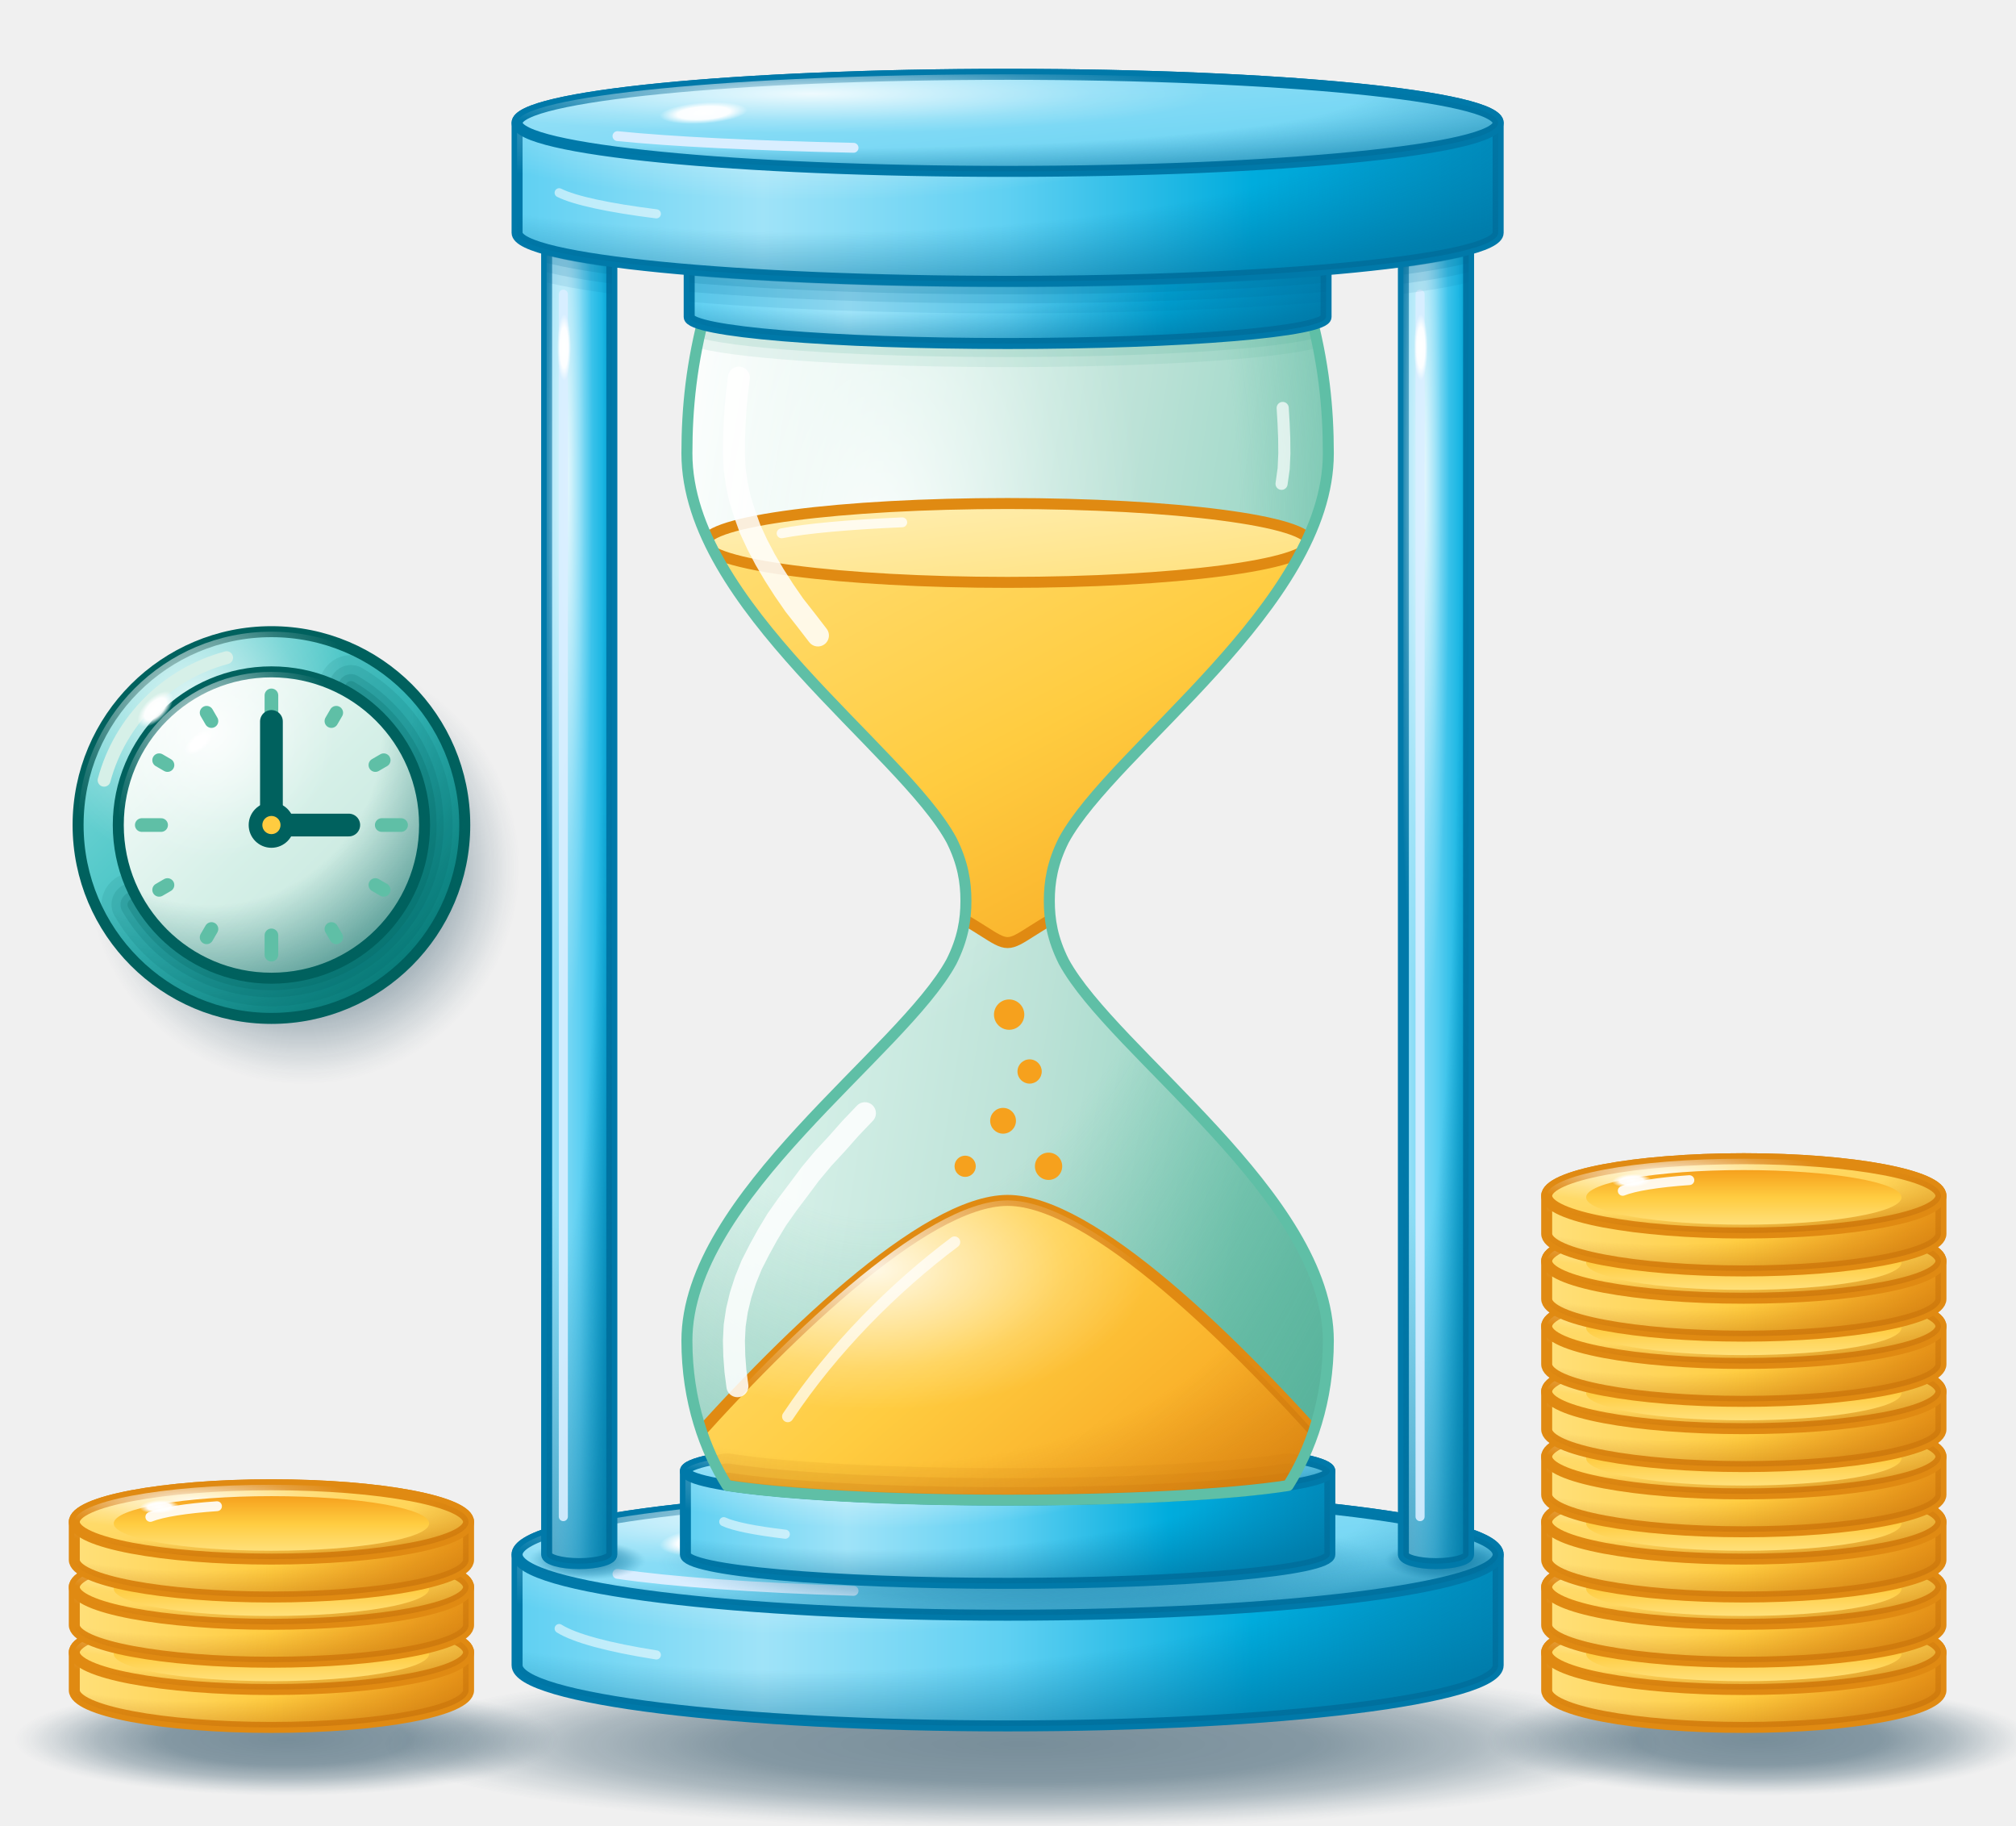
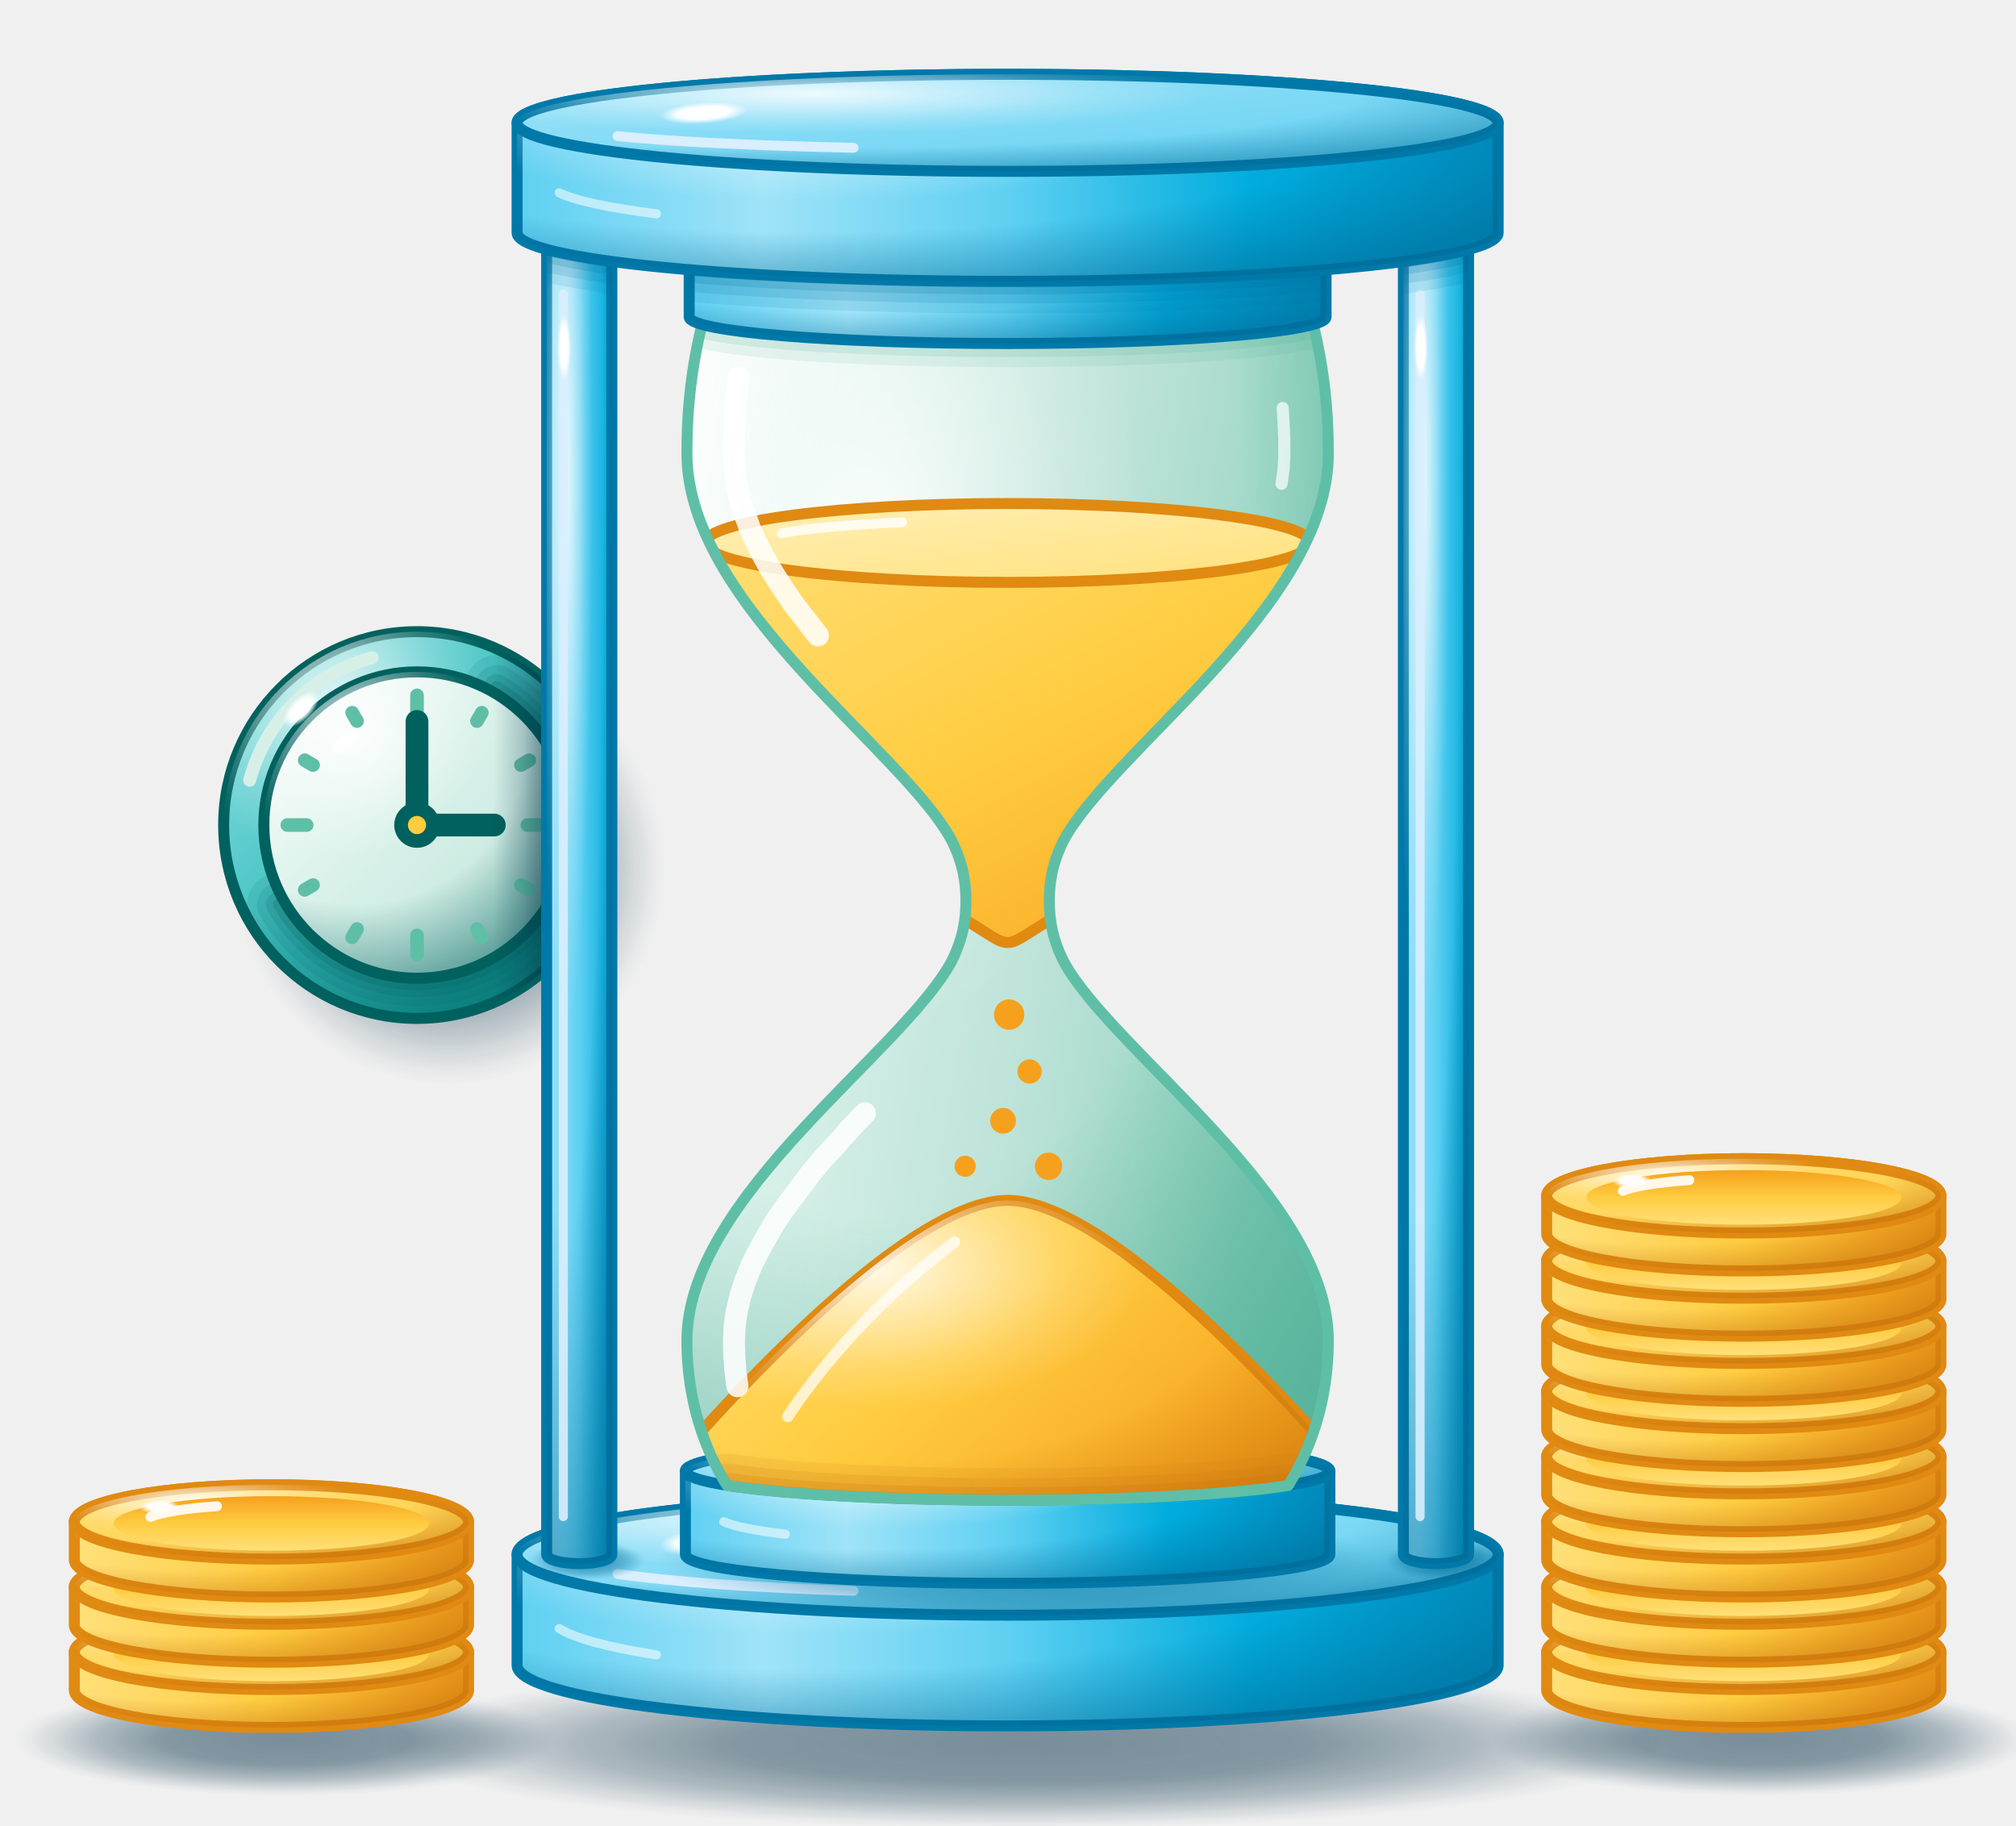
<svg xmlns="http://www.w3.org/2000/svg" viewBox="672 62 2659 2407" width="2659" height="2407">
  <defs>
    <radialGradient id="hourglass-B-clay-shadow">
      <stop offset="0" stop-color="#002c44" stop-opacity="0.5" />
      <stop offset="0.45" stop-color="#002c44" stop-opacity="0.45" />
      <stop offset="0.7" stop-color="#002c44" stop-opacity="0.275" />
      <stop offset="0.85" stop-color="#002c44" stop-opacity="0.12" />
      <stop offset="0.95" stop-color="#002c44" stop-opacity="0.03" />
      <stop offset="1" stop-color="#002c44" stop-opacity="0.0" />
    </radialGradient>
    <clipPath id="hourglass-B-clay-posts">
      <rect x="1393.0" y="330" width="86" height="1782" />
      <rect x="2523.0" y="330" width="86" height="1782" />
    </clipPath>
    <clipPath id="hourglass-B-clay-collar">
      <path d="M1581,380 L1581,480 A420,35 0 0 0 2421,480 L2421,380 A420,35 0 0 0 1581,380 Z" />
    </clipPath>
+     <clipPath id="hourglass-B-clay-clock">
+       <circle cx="1222" cy="1150" r="255" />
+     </clipPath>
+     <linearGradient id="hourglass-B-clay-postocc" x1="0" y1="0" x2="1" y2="0">
+       <stop offset="0" stop-color="#002c44" stop-opacity="0" />
+       <stop offset="0.55" stop-color="#002c44" stop-opacity="0.22" />
+       <stop offset="1" stop-color="#002c44" stop-opacity="0.5" />
+     </linearGradient>
+     <radialGradient id="hourglass-B-clay-drop">
+       <stop offset="0" stop-color="#002c44" stop-opacity="0.5" />
+       <stop offset="0.45" stop-color="#002c44" stop-opacity="0.45" />
+       <stop offset="0.7" stop-color="#002c44" stop-opacity="0.275" />
+       <stop offset="0.85" stop-color="#002c44" stop-opacity="0.12" />
+       <stop offset="0.95" stop-color="#002c44" stop-opacity="0.03" />
+       <stop offset="1" stop-color="#002c44" stop-opacity="0.0" />
+     </radialGradient>
+     <linearGradient id="hourglass-B-clay-bezelL" x1="0" y1="0" x2="1" y2="1">
+       <stop offset="0.00" stop-color="#8fe0e0" />
+       <stop offset="0.50" stop-color="#3bbfc0" />
+       <stop offset="1.00" stop-color="#059390" />
+     </linearGradient>
+     <radialGradient id="hourglass-B-clay-puff-00615e" cx=".3" cy=".2" r="1.02">
+       <stop offset="0" stop-color="#fff" stop-opacity="0.85" />
+       <stop offset="0.12" stop-color="#fff" stop-opacity="0.55" />
+       <stop offset="0.28" stop-color="#fff" stop-opacity="0.18" />
+       <stop offset="0.4" stop-color="#fff" stop-opacity="0" />
+       <stop offset="0.55" stop-color="#00615e" stop-opacity="0" />
+       <stop offset="0.72" stop-color="#00615e" stop-opacity="0.3" />
+       <stop offset="0.86" stop-color="#00615e" stop-opacity="0.55" />
+       <stop offset="1" stop-color="#00615e" stop-opacity="0.72" />
+     </radialGradient>
+     <linearGradient id="hourglass-B-clay-faceL" x1="0" y1="0" x2="1" y2="1">
+       <stop offset="0.00" stop-color="#ffffff" />
+       <stop offset="0.50" stop-color="#d6f0e8" />
+       <stop offset="1.00" stop-color="#bce2d7" />
+     </linearGradient>
+     <radialGradient id="hourglass-B-clay-spec">
+       <stop offset="0" stop-color="#fff" stop-opacity="1" />
+       <stop offset="0.6" stop-color="#fff" stop-opacity="0.95" />
+       <stop offset="1" stop-color="#fff" stop-opacity="0" />
+     </radialGradient>
    <linearGradient id="hourglass-B-clay-frameSide" x1="0" y1="0" x2="1" y2="0">
      <stop offset="0.00" stop-color="#5fd0f2" />
      <stop offset="0.25" stop-color="#9fe3f8" />
      <stop offset="0.50" stop-color="#5fd0f2" />
      <stop offset="0.75" stop-color="#00acdd" />
      <stop offset="1.00" stop-color="#0094c6" />
    </linearGradient>
    <radialGradient id="hourglass-B-clay-puff-006a96" cx=".3" cy=".2" r="1.02">
      <stop offset="0" stop-color="#fff" stop-opacity="0.85" />
      <stop offset="0.12" stop-color="#fff" stop-opacity="0.55" />
      <stop offset="0.28" stop-color="#fff" stop-opacity="0.18" />
      <stop offset="0.4" stop-color="#fff" stop-opacity="0" />
      <stop offset="0.55" stop-color="#006a96" stop-opacity="0" />
      <stop offset="0.72" stop-color="#006a96" stop-opacity="0.3" />
      <stop offset="0.86" stop-color="#006a96" stop-opacity="0.55" />
      <stop offset="1" stop-color="#006a96" stop-opacity="0.72" />
    </radialGradient>
    <linearGradient id="hourglass-B-clay-frameTop" x1="0" y1="0" x2="1" y2="1">
      <stop offset="0.00" stop-color="#9fe3f8" />
      <stop offset="1.00" stop-color="#5fd0f2" />
    </linearGradient>
-     <radialGradient id="hourglass-B-clay-spec">
-       <stop offset="0" stop-color="#fff" stop-opacity="1" />
-       <stop offset="0.6" stop-color="#fff" stop-opacity="0.95" />
-       <stop offset="1" stop-color="#fff" stop-opacity="0" />
-     </radialGradient>
    <radialGradient id="hourglass-B-clay-occ">
      <stop offset="0" stop-color="#006a96" stop-opacity="0.55" />
      <stop offset="0.45" stop-color="#006a96" stop-opacity="0.495" />
      <stop offset="0.7" stop-color="#006a96" stop-opacity="0.303" />
      <stop offset="0.85" stop-color="#006a96" stop-opacity="0.132" />
      <stop offset="0.95" stop-color="#006a96" stop-opacity="0.033" />
      <stop offset="1" stop-color="#006a96" stop-opacity="0.0" />
    </radialGradient>
    <linearGradient id="hourglass-B-clay-post" x1="0" y1="0" x2="1" y2="0">
      <stop offset="0.00" stop-color="#9fe3f8" />
      <stop offset="0.50" stop-color="#5fd0f2" />
      <stop offset="1.00" stop-color="#00acdd" />
    </linearGradient>
    <clipPath id="hourglass-B-clay-glassclip">
      <path d="M2399,470 C2418,540 2424,600 2424,660 C2424,860 2140,1050 2075,1170 C2060,1200 2056,1225 2056,1250 C2056,1275 2060,1300 2075,1330 C2140,1450 2424,1640 2424,1830 C2424,1910 2400,1975 2371,2021 A425,38 0 0 1 1631,2021 C1602,1975 1578,1910 1578,1830 C1578,1640 1862,1450 1927,1330 C1942,1300 1946,1275 1946,1250 C1946,1225 1942,1200 1927,1170 C1862,1050 1578,860 1578,660 C1578,600 1584,540 1603,470 Z" />
    </clipPath>
    <linearGradient id="hourglass-B-clay-glass" x1="0" y1="0" x2="1" y2="0.3">
      <stop offset="0.00" stop-color="#ffffff" />
      <stop offset="0.33" stop-color="#d6f0e8" />
      <stop offset="0.67" stop-color="#bce2d7" />
      <stop offset="1.00" stop-color="#8fd3c0" />
    </linearGradient>
    <radialGradient id="hourglass-B-clay-puff-3fa58b" cx=".3" cy=".2" r="1.02">
      <stop offset="0" stop-color="#fff" stop-opacity="0.85" />
      <stop offset="0.12" stop-color="#fff" stop-opacity="0.55" />
      <stop offset="0.28" stop-color="#fff" stop-opacity="0.18" />
      <stop offset="0.4" stop-color="#fff" stop-opacity="0" />
      <stop offset="0.55" stop-color="#3fa58b" stop-opacity="0" />
      <stop offset="0.72" stop-color="#3fa58b" stop-opacity="0.3" />
      <stop offset="0.86" stop-color="#3fa58b" stop-opacity="0.55" />
      <stop offset="1" stop-color="#3fa58b" stop-opacity="0.72" />
    </radialGradient>
    <linearGradient id="hourglass-B-clay-sand" x1="0" y1="0" x2="1" y2="1">
      <stop offset="0.00" stop-color="#ffe07a" />
      <stop offset="0.50" stop-color="#ffcc40" />
      <stop offset="1.00" stop-color="#f6a11d" />
    </linearGradient>
    <linearGradient id="hourglass-B-clay-sandTop" x1="0" y1="0" x2="1" y2="1">
      <stop offset="0.00" stop-color="#fff0b8" />
      <stop offset="1.00" stop-color="#ffe07a" />
    </linearGradient>
    <linearGradient id="hourglass-B-clay-pile" x1="0" y1="0" x2="1" y2="0.6">
      <stop offset="0.00" stop-color="#ffe07a" />
      <stop offset="0.50" stop-color="#ffcc40" />
      <stop offset="1.00" stop-color="#f6a11d" />
    </linearGradient>
    <radialGradient id="hourglass-B-clay-puff-c26f0a" cx=".3" cy=".2" r="1.02">
      <stop offset="0" stop-color="#fff" stop-opacity="0.85" />
      <stop offset="0.12" stop-color="#fff" stop-opacity="0.55" />
      <stop offset="0.28" stop-color="#fff" stop-opacity="0.18" />
      <stop offset="0.4" stop-color="#fff" stop-opacity="0" />
      <stop offset="0.55" stop-color="#c26f0a" stop-opacity="0" />
      <stop offset="0.72" stop-color="#c26f0a" stop-opacity="0.3" />
      <stop offset="0.86" stop-color="#c26f0a" stop-opacity="0.55" />
      <stop offset="1" stop-color="#c26f0a" stop-opacity="0.72" />
    </radialGradient>
-     <radialGradient id="hourglass-B-clay-drop">
-       <stop offset="0" stop-color="#002c44" stop-opacity="0.5" />
-       <stop offset="0.45" stop-color="#002c44" stop-opacity="0.45" />
-       <stop offset="0.7" stop-color="#002c44" stop-opacity="0.275" />
-       <stop offset="0.85" stop-color="#002c44" stop-opacity="0.12" />
-       <stop offset="0.95" stop-color="#002c44" stop-opacity="0.03" />
-       <stop offset="1" stop-color="#002c44" stop-opacity="0.0" />
-     </radialGradient>
-     <linearGradient id="hourglass-B-clay-bezelL" x1="0" y1="0" x2="1" y2="1">
-       <stop offset="0.00" stop-color="#8fe0e0" />
-       <stop offset="0.50" stop-color="#3bbfc0" />
-       <stop offset="1.00" stop-color="#059390" />
-     </linearGradient>
-     <radialGradient id="hourglass-B-clay-puff-00615e" cx=".3" cy=".2" r="1.02">
-       <stop offset="0" stop-color="#fff" stop-opacity="0.85" />
-       <stop offset="0.12" stop-color="#fff" stop-opacity="0.55" />
-       <stop offset="0.28" stop-color="#fff" stop-opacity="0.18" />
-       <stop offset="0.4" stop-color="#fff" stop-opacity="0" />
-       <stop offset="0.55" stop-color="#00615e" stop-opacity="0" />
-       <stop offset="0.72" stop-color="#00615e" stop-opacity="0.3" />
-       <stop offset="0.86" stop-color="#00615e" stop-opacity="0.55" />
-       <stop offset="1" stop-color="#00615e" stop-opacity="0.72" />
-     </radialGradient>
-     <linearGradient id="hourglass-B-clay-faceL" x1="0" y1="0" x2="1" y2="1">
-       <stop offset="0.00" stop-color="#ffffff" />
-       <stop offset="0.50" stop-color="#d6f0e8" />
-       <stop offset="1.00" stop-color="#bce2d7" />
-     </linearGradient>
    <linearGradient id="hourglass-B-clay-coinSide" x1="0" y1="0" x2="1" y2="0">
      <stop offset="0.00" stop-color="#ffe07a" />
      <stop offset="0.50" stop-color="#ffcc40" />
      <stop offset="1.00" stop-color="#f6a11d" />
    </linearGradient>
    <linearGradient id="hourglass-B-clay-coinTop" x1="0" y1="0" x2="1" y2="1">
      <stop offset="0.00" stop-color="#ffe07a" />
      <stop offset="1.00" stop-color="#ffcc40" />
    </linearGradient>
    <linearGradient id="hourglass-B-clay-coinRecess" x1="0" y1="0" x2="0" y2="1">
      <stop offset="0.00" stop-color="#f6a11d" />
      <stop offset="0.50" stop-color="#ffcc40" />
      <stop offset="1.00" stop-color="#ffe07a" />
    </linearGradient>
    <radialGradient id="hourglass-B-clay-coinocc">
      <stop offset="0" stop-color="#c26f0a" stop-opacity="0.55" />
      <stop offset="0.45" stop-color="#c26f0a" stop-opacity="0.495" />
      <stop offset="0.7" stop-color="#c26f0a" stop-opacity="0.303" />
      <stop offset="0.85" stop-color="#c26f0a" stop-opacity="0.132" />
      <stop offset="0.95" stop-color="#c26f0a" stop-opacity="0.033" />
      <stop offset="1" stop-color="#c26f0a" stop-opacity="0.0" />
    </radialGradient>
  </defs>
  <ellipse cx="2021" cy="2362" rx="840" ry="112" fill="url(#hourglass-B-clay-shadow)" />
  <ellipse cx="1050" cy="2356" rx="360" ry="74" fill="url(#hourglass-B-clay-shadow)" />
  <ellipse cx="2992" cy="2356" rx="360" ry="74" fill="url(#hourglass-B-clay-shadow)" />
+   <ellipse cx="1263.9" cy="1206.5" rx="286.0" ry="286.0" fill="url(#hourglass-B-clay-drop)" />
+   <circle cx="1222" cy="1150" r="255" fill="url(#hourglass-B-clay-bezelL)" stroke="#00615e" stroke-width="14.5" stroke-linejoin="round" />
+   <circle cx="1222" cy="1150" r="255" fill="url(#hourglass-B-clay-puff-00615e)" />
+   <path d="M1001.3,1090.9 A228.5,228.5 0 0 1 1162.9,929.3" fill="none" stroke="#d6f0e8" stroke-width="17" stroke-linecap="round" />
+   <g>
+     <path d="M1327.0,968.1 A210,210 0 1 1 1040.1,1255.0" fill="none" stroke="#00615e" stroke-width="84.5" stroke-opacity="0.1" stroke-linecap="round" />
+     <path d="M1327.0,968.1 A210,210 0 1 1 1040.1,1255.0" fill="none" stroke="#00615e" stroke-width="58.1" stroke-opacity="0.13" stroke-linecap="round" />
+     <path d="M1327.0,968.1 A210,210 0 1 1 1040.1,1255.0" fill="none" stroke="#00615e" stroke-width="34.3" stroke-opacity="0.17" stroke-linecap="round" />
+     <path d="M1327.0,968.1 A210,210 0 1 1 1040.1,1255.0" fill="none" stroke="#00615e" stroke-width="15.8" stroke-opacity="0.22" stroke-linecap="round" />
+   </g>
+   <circle cx="1222" cy="1150" r="202" fill="url(#hourglass-B-clay-faceL)" stroke="#00615e" stroke-width="14.5" stroke-linejoin="round" />
+   <circle cx="1222" cy="1150" r="202" fill="url(#hourglass-B-clay-puff-00615e)" />
+   <path d="M1367.5,1150.0 L1393.0,1150.0" stroke="#5fbfa6" stroke-width="18" stroke-linecap="round" />
+   <path d="M1359.1,1229.1 L1370.1,1235.5" stroke="#5fbfa6" stroke-width="18" stroke-linecap="round" />
+   <path d="M1301.1,1287.1 L1307.5,1298.1" stroke="#5fbfa6" stroke-width="18" stroke-linecap="round" />
+   <path d="M1222.0,1295.5 L1222.0,1321.0" stroke="#5fbfa6" stroke-width="18" stroke-linecap="round" />
+   <path d="M1142.9,1287.1 L1136.5,1298.1" stroke="#5fbfa6" stroke-width="18" stroke-linecap="round" />
+   <path d="M1084.9,1229.1 L1073.9,1235.5" stroke="#5fbfa6" stroke-width="18" stroke-linecap="round" />
+   <path d="M1076.5,1150.0 L1051.0,1150.0" stroke="#5fbfa6" stroke-width="18" stroke-linecap="round" />
+   <path d="M1084.9,1070.9 L1073.9,1064.5" stroke="#5fbfa6" stroke-width="18" stroke-linecap="round" />
+   <path d="M1142.9,1012.9 L1136.5,1001.9" stroke="#5fbfa6" stroke-width="18" stroke-linecap="round" />
+   <path d="M1222.0,1004.5 L1222.0,979.0" stroke="#5fbfa6" stroke-width="18" stroke-linecap="round" />
+   <path d="M1301.1,1012.9 L1307.5,1001.9" stroke="#5fbfa6" stroke-width="18" stroke-linecap="round" />
+   <path d="M1359.1,1070.9 L1370.1,1064.5" stroke="#5fbfa6" stroke-width="18" stroke-linecap="round" />
+   <path d="M1222,1013.4 V1150 H1324" fill="none" stroke="#00615e" stroke-width="30" stroke-linecap="round" stroke-linejoin="round" />
+   <circle cx="1222" cy="1150" r="30" fill="#00615e" />
+   <circle cx="1222" cy="1150" r="12" fill="#ffcc40" />
+   <ellipse cx="1069" cy="997" rx="30" ry="15" transform="rotate(-45 1069 997)" fill="url(#hourglass-B-clay-spec)" />
+   <ellipse cx="1126" cy="1041" rx="22" ry="11" transform="rotate(-40 1126 1041)" fill="url(#hourglass-B-clay-spec)" />
+   <rect x="1323" y="895" width="70" height="510" fill="url(#hourglass-B-clay-postocc)" clip-path="url(#hourglass-B-clay-clock)" />
  <path d="M1354,2112 L1354,2258 A647,80 0 0 0 2648,2258 L2648,2112 A647,80 0 0 0 1354,2112 Z" fill="url(#hourglass-B-clay-frameSide)" stroke="#0079a9" stroke-width="14.5" stroke-linejoin="round" />
  <path d="M1354,2112 L1354,2258 A647,80 0 0 0 2648,2258 L2648,2112 A647,80 0 0 0 1354,2112 Z" fill="url(#hourglass-B-clay-puff-006a96)" />
  <ellipse cx="2001" cy="2112" rx="647" ry="80" fill="url(#hourglass-B-clay-frameTop)" stroke="#0079a9" stroke-width="14.5" stroke-linejoin="round" />
  <ellipse cx="2001" cy="2112" rx="647" ry="80" fill="url(#hourglass-B-clay-puff-006a96)" />
  <ellipse cx="1600" cy="2096" rx="58" ry="18" transform="rotate(-4 1600 2096)" fill="url(#hourglass-B-clay-spec)" />
  <path d="M1486.4,2137.5 A594.2,50.96 0 0 0 1797.8,2159.9" fill="none" stroke="#d9eeff" stroke-width="13" stroke-linecap="round" />
  <path d="M1409.5,2209.6 A604.76,80 0 0 0 1537.7,2244.4" fill="none" stroke="#ffffff" stroke-width="12" stroke-linecap="round" opacity="0.55" />
  <ellipse cx="1446" cy="2120" rx="78" ry="26" fill="url(#hourglass-B-clay-occ)" />
  <ellipse cx="2576" cy="2120" rx="78" ry="26" fill="url(#hourglass-B-clay-occ)" />
  <ellipse cx="2016" cy="2122" rx="475" ry="72" fill="url(#hourglass-B-clay-occ)" />
  <path d="M1393.0,330 L1393.0,2112 A43.0,12 0 0 0 1479.0,2112 L1479.0,330 Z" fill="url(#hourglass-B-clay-post)" stroke="#0079a9" stroke-width="14.5" stroke-linejoin="round" />
  <path d="M1393.0,330 L1393.0,2112 A43.0,12 0 0 0 1479.0,2112 L1479.0,330 Z" fill="url(#hourglass-B-clay-puff-006a96)" />
  <path d="M1415.0,450 V2062" fill="none" stroke="#d9eeff" stroke-width="12" stroke-linecap="round" opacity="0.9" />
  <path d="M2523.0,330 L2523.0,2112 A43.0,12 0 0 0 2609.0,2112 L2609.0,330 Z" fill="url(#hourglass-B-clay-post)" stroke="#0079a9" stroke-width="14.5" stroke-linejoin="round" />
  <path d="M2523.0,330 L2523.0,2112 A43.0,12 0 0 0 2609.0,2112 L2609.0,330 Z" fill="url(#hourglass-B-clay-puff-006a96)" />
  <path d="M2545.0,450 V2062" fill="none" stroke="#d9eeff" stroke-width="12" stroke-linecap="round" opacity="0.9" />
  <path d="M1576,2002 L1576,2112 A425,38 0 0 0 2426,2112 L2426,2002 A425,38 0 0 0 1576,2002 Z" fill="url(#hourglass-B-clay-frameSide)" stroke="#0079a9" stroke-width="14.5" stroke-linejoin="round" />
  <path d="M1576,2002 L1576,2112 A425,38 0 0 0 2426,2112 L2426,2002 A425,38 0 0 0 1576,2002 Z" fill="url(#hourglass-B-clay-puff-006a96)" />
  <ellipse cx="2001" cy="2002" rx="425" ry="38" fill="url(#hourglass-B-clay-frameTop)" stroke="#0079a9" stroke-width="14.5" stroke-linejoin="round" />
  <ellipse cx="2001" cy="2002" rx="425" ry="38" fill="url(#hourglass-B-clay-puff-006a96)" />
  <ellipse cx="1738" cy="1994" rx="38" ry="9" transform="rotate(-4 1738 1994)" fill="url(#hourglass-B-clay-spec)" />
  <path d="M1678.7,2006.5 A372.2,8.96 0 0 0 1873.7,2010.4" fill="none" stroke="#d9eeff" stroke-width="13" stroke-linecap="round" />
  <path d="M1626.6,2068.7 A382.76,38 0 0 0 1707.8,2085.2" fill="none" stroke="#ffffff" stroke-width="12" stroke-linecap="round" opacity="0.55" />
  <path d="M2399,470 C2418,540 2424,600 2424,660 C2424,860 2140,1050 2075,1170 C2060,1200 2056,1225 2056,1250 C2056,1275 2060,1300 2075,1330 C2140,1450 2424,1640 2424,1830 C2424,1910 2400,1975 2371,2021 A425,38 0 0 1 1631,2021 C1602,1975 1578,1910 1578,1830 C1578,1640 1862,1450 1927,1330 C1942,1300 1946,1275 1946,1250 C1946,1225 1942,1200 1927,1170 C1862,1050 1578,860 1578,660 C1578,600 1584,540 1603,470 Z" fill="url(#hourglass-B-clay-glass)" />
  <path d="M2399,470 C2418,540 2424,600 2424,660 C2424,860 2140,1050 2075,1170 C2060,1200 2056,1225 2056,1250 C2056,1275 2060,1300 2075,1330 C2140,1450 2424,1640 2424,1830 C2424,1910 2400,1975 2371,2021 A425,38 0 0 1 1631,2021 C1602,1975 1578,1910 1578,1830 C1578,1640 1862,1450 1927,1330 C1942,1300 1946,1275 1946,1250 C1946,1225 1942,1200 1927,1170 C1862,1050 1578,860 1578,660 C1578,600 1584,540 1603,470 Z" fill="url(#hourglass-B-clay-puff-3fa58b)" />
  <g clip-path="url(#hourglass-B-clay-glassclip)">
    <path d="M1501,778 H2501 V1150 C2071,1215 2035,1305 2001,1305 C1967,1305 1931,1215 1501,1150 Z" fill="url(#hourglass-B-clay-sand)" stroke="#e08a12" stroke-width="14.5" stroke-linejoin="round" />
    <ellipse cx="2001" cy="778" rx="399" ry="52" fill="url(#hourglass-B-clay-sandTop)" stroke="#e08a12" stroke-width="14.5" stroke-linejoin="round" />
    <path d="M1702.9,765.3 A328.944,30 0 0 1 1862.0,750.8" fill="none" stroke="#ffffff" stroke-width="13" stroke-linecap="round" opacity="0.8" />
    <circle cx="2003" cy="1400" r="20" fill="#f6a11d" />
    <circle cx="2030" cy="1475" r="16" fill="#f6a11d" />
    <circle cx="1995" cy="1540" r="17" fill="#f6a11d" />
    <circle cx="2055" cy="1600" r="18" fill="#f6a11d" />
    <circle cx="1945" cy="1600" r="14" fill="#f6a11d" />
    <path d="M1561,1990 C1701,1830 1891,1645 2001,1645 C2111,1645 2301,1830 2441,1990 V2100 H1561 Z" fill="url(#hourglass-B-clay-pile)" stroke="#e08a12" stroke-width="14.5" stroke-linejoin="round" />
    <path d="M1561,1990 C1701,1830 1891,1645 2001,1645 C2111,1645 2301,1830 2441,1990 V2100 H1561 Z" fill="url(#hourglass-B-clay-puff-c26f0a)" />
    <g>
      <path d="M2371,2021 A425,38 0 0 1 1631,2021" fill="none" stroke="#c26f0a" stroke-width="84.5" stroke-opacity="0.1" stroke-linecap="round" />
      <path d="M2371,2021 A425,38 0 0 1 1631,2021" fill="none" stroke="#c26f0a" stroke-width="58.1" stroke-opacity="0.13" stroke-linecap="round" />
      <path d="M2371,2021 A425,38 0 0 1 1631,2021" fill="none" stroke="#c26f0a" stroke-width="34.3" stroke-opacity="0.17" stroke-linecap="round" />
      <path d="M2371,2021 A425,38 0 0 1 1631,2021" fill="none" stroke="#c26f0a" stroke-width="15.8" stroke-opacity="0.22" stroke-linecap="round" />
    </g>
    <g>
      <path d="M1603,480 A420,35 0 0 0 2399,480" fill="none" stroke="#3fa58b" stroke-width="84.5" stroke-opacity="0.1" stroke-linecap="round" />
      <path d="M1603,480 A420,35 0 0 0 2399,480" fill="none" stroke="#3fa58b" stroke-width="58.1" stroke-opacity="0.13" stroke-linecap="round" />
      <path d="M1603,480 A420,35 0 0 0 2399,480" fill="none" stroke="#3fa58b" stroke-width="34.3" stroke-opacity="0.17" stroke-linecap="round" />
      <path d="M1603,480 A420,35 0 0 0 2399,480" fill="none" stroke="#3fa58b" stroke-width="15.8" stroke-opacity="0.22" stroke-linecap="round" />
    </g>
    <path d="M1931,1700 C1851,1760 1771,1840 1711,1930" fill="none" stroke="#ffffff" stroke-width="15" stroke-linecap="round" opacity="0.7" />
  </g>
  <path d="M1646.5,560 L1644.1,580 L1642.2,600 L1641.0,620 L1640.2,640 L1640.0,660 L1640.9,680 L1643.7,700 L1648.0,720 L1654.3,740 L1661.5,760 L1670.8,780 L1681.3,800 L1693.1,820 L1705.9,840 L1719.7,860 L1735.4,880 L1750.8,900" fill="none" stroke="#ffffff" stroke-width="29" stroke-linecap="round" opacity="0.85" />
  <path d="M1812.8,1530 L1793.7,1550 L1776.0,1570 L1757.5,1590 L1740.8,1610 L1725.9,1630 L1710.8,1650 L1696.7,1670 L1684.6,1690 L1673.6,1710 L1663.4,1730 L1655.3,1750 L1648.8,1770 L1644.0,1790 L1641.0,1810 L1640.0,1830 L1640.5,1850 L1642.0,1870 L1644.6,1890" fill="none" stroke="#ffffff" stroke-width="29" stroke-linecap="round" opacity="0.85" />
  <path d="M2363.8,600 L2365.0,620 L2365.8,640 L2366.0,660 L2365.1,680 L2362.3,700" fill="none" stroke="#ffffff" stroke-width="16" stroke-linecap="round" opacity="0.7" />
  <path d="M2399,470 C2418,540 2424,600 2424,660 C2424,860 2140,1050 2075,1170 C2060,1200 2056,1225 2056,1250 C2056,1275 2060,1300 2075,1330 C2140,1450 2424,1640 2424,1830 C2424,1910 2400,1975 2371,2021 A425,38 0 0 1 1631,2021 C1602,1975 1578,1910 1578,1830 C1578,1640 1862,1450 1927,1330 C1942,1300 1946,1275 1946,1250 C1946,1225 1942,1200 1927,1170 C1862,1050 1578,860 1578,660 C1578,600 1584,540 1603,470 Z" fill="none" stroke="#5fbfa6" stroke-width="14.5" stroke-linejoin="round" />
  <path d="M1581,380 L1581,480 A420,35 0 0 0 2421,480 L2421,380 A420,35 0 0 0 1581,380 Z" fill="url(#hourglass-B-clay-frameSide)" stroke="#0079a9" stroke-width="14.5" stroke-linejoin="round" />
  <path d="M1581,380 L1581,480 A420,35 0 0 0 2421,480 L2421,380 A420,35 0 0 0 1581,380 Z" fill="url(#hourglass-B-clay-puff-006a96)" />
  <g clip-path="url(#hourglass-B-clay-posts)">
    <path d="M1354,369 A647,64 0 0 0 2648,369" fill="none" stroke="#006a96" stroke-width="84.5" stroke-opacity="0.1" stroke-linecap="round" />
    <path d="M1354,369 A647,64 0 0 0 2648,369" fill="none" stroke="#006a96" stroke-width="58.1" stroke-opacity="0.13" stroke-linecap="round" />
    <path d="M1354,369 A647,64 0 0 0 2648,369" fill="none" stroke="#006a96" stroke-width="34.3" stroke-opacity="0.17" stroke-linecap="round" />
    <path d="M1354,369 A647,64 0 0 0 2648,369" fill="none" stroke="#006a96" stroke-width="15.8" stroke-opacity="0.22" stroke-linecap="round" />
  </g>
  <g clip-path="url(#hourglass-B-clay-collar)">
    <path d="M1354,369 A647,64 0 0 0 2648,369" fill="none" stroke="#006a96" stroke-width="84.5" stroke-opacity="0.1" stroke-linecap="round" />
    <path d="M1354,369 A647,64 0 0 0 2648,369" fill="none" stroke="#006a96" stroke-width="58.1" stroke-opacity="0.13" stroke-linecap="round" />
    <path d="M1354,369 A647,64 0 0 0 2648,369" fill="none" stroke="#006a96" stroke-width="34.3" stroke-opacity="0.17" stroke-linecap="round" />
    <path d="M1354,369 A647,64 0 0 0 2648,369" fill="none" stroke="#006a96" stroke-width="15.8" stroke-opacity="0.22" stroke-linecap="round" />
  </g>
  <path d="M1354,224 L1354,369 A647,64 0 0 0 2648,369 L2648,224 A647,64 0 0 0 1354,224 Z" fill="url(#hourglass-B-clay-frameSide)" stroke="#0079a9" stroke-width="14.5" stroke-linejoin="round" />
  <path d="M1354,224 L1354,369 A647,64 0 0 0 2648,369 L2648,224 A647,64 0 0 0 1354,224 Z" fill="url(#hourglass-B-clay-puff-006a96)" />
  <ellipse cx="2001" cy="224" rx="647" ry="64" fill="url(#hourglass-B-clay-frameTop)" stroke="#0079a9" stroke-width="14.5" stroke-linejoin="round" />
  <ellipse cx="2001" cy="224" rx="647" ry="64" fill="url(#hourglass-B-clay-puff-006a96)" />
  <ellipse cx="1600" cy="211" rx="58" ry="14" transform="rotate(-4 1600 211)" fill="url(#hourglass-B-clay-spec)" />
  <path d="M1486.4,241.5 A594.2,34.96 0 0 0 1797.8,256.9" fill="none" stroke="#d9eeff" stroke-width="13" stroke-linecap="round" />
  <path d="M1409.5,316.2 A604.76,64 0 0 0 1537.7,344.0" fill="none" stroke="#ffffff" stroke-width="12" stroke-linecap="round" opacity="0.55" />
  <ellipse cx="1416" cy="520" rx="9" ry="44" transform="rotate(0 1416 520)" fill="url(#hourglass-B-clay-spec)" />
  <ellipse cx="2546" cy="520" rx="9" ry="44" transform="rotate(0 2546 520)" fill="url(#hourglass-B-clay-spec)" />
-   <ellipse cx="1071.9" cy="1206.5" rx="286.0" ry="286.0" fill="url(#hourglass-B-clay-drop)" />
-   <circle cx="1030" cy="1150" r="255" fill="url(#hourglass-B-clay-bezelL)" stroke="#00615e" stroke-width="14.5" stroke-linejoin="round" />
-   <circle cx="1030" cy="1150" r="255" fill="url(#hourglass-B-clay-puff-00615e)" />
-   <path d="M809.3,1090.9 A228.5,228.5 0 0 1 970.9,929.3" fill="none" stroke="#d6f0e8" stroke-width="17" stroke-linecap="round" />
-   <g>
-     <path d="M1135.0,968.1 A210,210 0 1 1 848.1,1255.0" fill="none" stroke="#00615e" stroke-width="84.5" stroke-opacity="0.1" stroke-linecap="round" />
-     <path d="M1135.0,968.1 A210,210 0 1 1 848.1,1255.0" fill="none" stroke="#00615e" stroke-width="58.1" stroke-opacity="0.13" stroke-linecap="round" />
-     <path d="M1135.0,968.1 A210,210 0 1 1 848.1,1255.0" fill="none" stroke="#00615e" stroke-width="34.3" stroke-opacity="0.17" stroke-linecap="round" />
-     <path d="M1135.0,968.1 A210,210 0 1 1 848.1,1255.0" fill="none" stroke="#00615e" stroke-width="15.8" stroke-opacity="0.22" stroke-linecap="round" />
-   </g>
-   <circle cx="1030" cy="1150" r="202" fill="url(#hourglass-B-clay-faceL)" stroke="#00615e" stroke-width="14.5" stroke-linejoin="round" />
-   <circle cx="1030" cy="1150" r="202" fill="url(#hourglass-B-clay-puff-00615e)" />
-   <path d="M1175.5,1150.0 L1201.0,1150.0" stroke="#5fbfa6" stroke-width="18" stroke-linecap="round" />
-   <path d="M1167.1,1229.1 L1178.1,1235.5" stroke="#5fbfa6" stroke-width="18" stroke-linecap="round" />
-   <path d="M1109.1,1287.1 L1115.5,1298.1" stroke="#5fbfa6" stroke-width="18" stroke-linecap="round" />
-   <path d="M1030.0,1295.5 L1030.0,1321.0" stroke="#5fbfa6" stroke-width="18" stroke-linecap="round" />
-   <path d="M950.9,1287.1 L944.5,1298.1" stroke="#5fbfa6" stroke-width="18" stroke-linecap="round" />
-   <path d="M892.9,1229.1 L881.9,1235.5" stroke="#5fbfa6" stroke-width="18" stroke-linecap="round" />
-   <path d="M884.5,1150.0 L859.0,1150.0" stroke="#5fbfa6" stroke-width="18" stroke-linecap="round" />
-   <path d="M892.9,1070.9 L881.9,1064.5" stroke="#5fbfa6" stroke-width="18" stroke-linecap="round" />
-   <path d="M950.9,1012.9 L944.5,1001.9" stroke="#5fbfa6" stroke-width="18" stroke-linecap="round" />
-   <path d="M1030.0,1004.5 L1030.0,979.0" stroke="#5fbfa6" stroke-width="18" stroke-linecap="round" />
-   <path d="M1109.1,1012.9 L1115.5,1001.9" stroke="#5fbfa6" stroke-width="18" stroke-linecap="round" />
-   <path d="M1167.1,1070.9 L1178.1,1064.5" stroke="#5fbfa6" stroke-width="18" stroke-linecap="round" />
-   <path d="M1030,1013.4 V1150 H1132" fill="none" stroke="#00615e" stroke-width="30" stroke-linecap="round" stroke-linejoin="round" />
-   <circle cx="1030" cy="1150" r="30" fill="#00615e" />
-   <circle cx="1030" cy="1150" r="12" fill="#ffcc40" />
-   <ellipse cx="877" cy="997" rx="30" ry="15" transform="rotate(-45 877 997)" fill="url(#hourglass-B-clay-spec)" />
-   <ellipse cx="934" cy="1041" rx="22" ry="11" transform="rotate(-40 934 1041)" fill="url(#hourglass-B-clay-spec)" />
  <path d="M770,2241 L770,2291 A260,49 0 0 0 1290,2291 L1290,2241 A260,49 0 0 0 770,2241 Z" fill="url(#hourglass-B-clay-coinSide)" stroke="#e08a12" stroke-width="14.5" stroke-linejoin="round" />
  <path d="M770,2241 L770,2291 A260,49 0 0 0 1290,2291 L1290,2241 A260,49 0 0 0 770,2241 Z" fill="url(#hourglass-B-clay-puff-c26f0a)" />
  <ellipse cx="1030" cy="2241" rx="260" ry="49" fill="url(#hourglass-B-clay-coinTop)" stroke="#e08a12" stroke-width="14.5" stroke-linejoin="round" />
  <ellipse cx="1030" cy="2241" rx="260" ry="49" fill="url(#hourglass-B-clay-puff-c26f0a)" />
  <ellipse cx="1030" cy="2243" rx="208" ry="36" fill="url(#hourglass-B-clay-coinRecess)" />
  <path d="M870.3,2234.4 A170,25 0 0 1 958.2,2220.3" fill="none" stroke="#ffffff" stroke-width="13" stroke-linecap="round" opacity="0.9" />
  <ellipse cx="882" cy="2221" rx="26" ry="9" transform="rotate(-3 882 2221)" fill="url(#hourglass-B-clay-spec)" />
  <ellipse cx="1038" cy="2215" rx="238" ry="35.3" fill="url(#hourglass-B-clay-coinocc)" />
  <path d="M770,2155 L770,2205 A260,49 0 0 0 1290,2205 L1290,2155 A260,49 0 0 0 770,2155 Z" fill="url(#hourglass-B-clay-coinSide)" stroke="#e08a12" stroke-width="14.5" stroke-linejoin="round" />
  <path d="M770,2155 L770,2205 A260,49 0 0 0 1290,2205 L1290,2155 A260,49 0 0 0 770,2155 Z" fill="url(#hourglass-B-clay-puff-c26f0a)" />
  <ellipse cx="1030" cy="2155" rx="260" ry="49" fill="url(#hourglass-B-clay-coinTop)" stroke="#e08a12" stroke-width="14.5" stroke-linejoin="round" />
  <ellipse cx="1030" cy="2155" rx="260" ry="49" fill="url(#hourglass-B-clay-puff-c26f0a)" />
  <ellipse cx="1030" cy="2157" rx="208" ry="36" fill="url(#hourglass-B-clay-coinRecess)" />
  <path d="M870.3,2148.4 A170,25 0 0 1 958.2,2134.3" fill="none" stroke="#ffffff" stroke-width="13" stroke-linecap="round" opacity="0.9" />
  <ellipse cx="882" cy="2135" rx="26" ry="9" transform="rotate(-3 882 2135)" fill="url(#hourglass-B-clay-spec)" />
  <ellipse cx="1038" cy="2129" rx="238" ry="35.3" fill="url(#hourglass-B-clay-coinocc)" />
  <path d="M770,2069 L770,2119 A260,49 0 0 0 1290,2119 L1290,2069 A260,49 0 0 0 770,2069 Z" fill="url(#hourglass-B-clay-coinSide)" stroke="#e08a12" stroke-width="14.5" stroke-linejoin="round" />
  <path d="M770,2069 L770,2119 A260,49 0 0 0 1290,2119 L1290,2069 A260,49 0 0 0 770,2069 Z" fill="url(#hourglass-B-clay-puff-c26f0a)" />
  <ellipse cx="1030" cy="2069" rx="260" ry="49" fill="url(#hourglass-B-clay-coinTop)" stroke="#e08a12" stroke-width="14.5" stroke-linejoin="round" />
  <ellipse cx="1030" cy="2069" rx="260" ry="49" fill="url(#hourglass-B-clay-puff-c26f0a)" />
  <ellipse cx="1030" cy="2071" rx="208" ry="36" fill="url(#hourglass-B-clay-coinRecess)" />
  <path d="M870.3,2062.4 A170,25 0 0 1 958.2,2048.3" fill="none" stroke="#ffffff" stroke-width="13" stroke-linecap="round" opacity="0.9" />
  <ellipse cx="882" cy="2049" rx="26" ry="9" transform="rotate(-3 882 2049)" fill="url(#hourglass-B-clay-spec)" />
  <path d="M2712,2241 L2712,2291 A260,49 0 0 0 3232,2291 L3232,2241 A260,49 0 0 0 2712,2241 Z" fill="url(#hourglass-B-clay-coinSide)" stroke="#e08a12" stroke-width="14.5" stroke-linejoin="round" />
  <path d="M2712,2241 L2712,2291 A260,49 0 0 0 3232,2291 L3232,2241 A260,49 0 0 0 2712,2241 Z" fill="url(#hourglass-B-clay-puff-c26f0a)" />
  <ellipse cx="2972" cy="2241" rx="260" ry="49" fill="url(#hourglass-B-clay-coinTop)" stroke="#e08a12" stroke-width="14.5" stroke-linejoin="round" />
  <ellipse cx="2972" cy="2241" rx="260" ry="49" fill="url(#hourglass-B-clay-puff-c26f0a)" />
  <ellipse cx="2972" cy="2243" rx="208" ry="36" fill="url(#hourglass-B-clay-coinRecess)" />
  <path d="M2812.3,2234.4 A170,25 0 0 1 2900.2,2220.3" fill="none" stroke="#ffffff" stroke-width="13" stroke-linecap="round" opacity="0.9" />
  <ellipse cx="2824" cy="2221" rx="26" ry="9" transform="rotate(-3 2824 2221)" fill="url(#hourglass-B-clay-spec)" />
  <ellipse cx="2980" cy="2215" rx="238" ry="35.3" fill="url(#hourglass-B-clay-coinocc)" />
  <path d="M2712,2155 L2712,2205 A260,49 0 0 0 3232,2205 L3232,2155 A260,49 0 0 0 2712,2155 Z" fill="url(#hourglass-B-clay-coinSide)" stroke="#e08a12" stroke-width="14.5" stroke-linejoin="round" />
  <path d="M2712,2155 L2712,2205 A260,49 0 0 0 3232,2205 L3232,2155 A260,49 0 0 0 2712,2155 Z" fill="url(#hourglass-B-clay-puff-c26f0a)" />
  <ellipse cx="2972" cy="2155" rx="260" ry="49" fill="url(#hourglass-B-clay-coinTop)" stroke="#e08a12" stroke-width="14.5" stroke-linejoin="round" />
  <ellipse cx="2972" cy="2155" rx="260" ry="49" fill="url(#hourglass-B-clay-puff-c26f0a)" />
  <ellipse cx="2972" cy="2157" rx="208" ry="36" fill="url(#hourglass-B-clay-coinRecess)" />
  <path d="M2812.3,2148.4 A170,25 0 0 1 2900.2,2134.3" fill="none" stroke="#ffffff" stroke-width="13" stroke-linecap="round" opacity="0.9" />
  <ellipse cx="2824" cy="2135" rx="26" ry="9" transform="rotate(-3 2824 2135)" fill="url(#hourglass-B-clay-spec)" />
  <ellipse cx="2980" cy="2129" rx="238" ry="35.3" fill="url(#hourglass-B-clay-coinocc)" />
  <path d="M2712,2069 L2712,2119 A260,49 0 0 0 3232,2119 L3232,2069 A260,49 0 0 0 2712,2069 Z" fill="url(#hourglass-B-clay-coinSide)" stroke="#e08a12" stroke-width="14.5" stroke-linejoin="round" />
  <path d="M2712,2069 L2712,2119 A260,49 0 0 0 3232,2119 L3232,2069 A260,49 0 0 0 2712,2069 Z" fill="url(#hourglass-B-clay-puff-c26f0a)" />
  <ellipse cx="2972" cy="2069" rx="260" ry="49" fill="url(#hourglass-B-clay-coinTop)" stroke="#e08a12" stroke-width="14.5" stroke-linejoin="round" />
  <ellipse cx="2972" cy="2069" rx="260" ry="49" fill="url(#hourglass-B-clay-puff-c26f0a)" />
  <ellipse cx="2972" cy="2071" rx="208" ry="36" fill="url(#hourglass-B-clay-coinRecess)" />
  <path d="M2812.3,2062.4 A170,25 0 0 1 2900.2,2048.3" fill="none" stroke="#ffffff" stroke-width="13" stroke-linecap="round" opacity="0.9" />
  <ellipse cx="2824" cy="2049" rx="26" ry="9" transform="rotate(-3 2824 2049)" fill="url(#hourglass-B-clay-spec)" />
  <ellipse cx="2980" cy="2043" rx="238" ry="35.3" fill="url(#hourglass-B-clay-coinocc)" />
  <path d="M2712,1983 L2712,2033 A260,49 0 0 0 3232,2033 L3232,1983 A260,49 0 0 0 2712,1983 Z" fill="url(#hourglass-B-clay-coinSide)" stroke="#e08a12" stroke-width="14.5" stroke-linejoin="round" />
  <path d="M2712,1983 L2712,2033 A260,49 0 0 0 3232,2033 L3232,1983 A260,49 0 0 0 2712,1983 Z" fill="url(#hourglass-B-clay-puff-c26f0a)" />
  <ellipse cx="2972" cy="1983" rx="260" ry="49" fill="url(#hourglass-B-clay-coinTop)" stroke="#e08a12" stroke-width="14.5" stroke-linejoin="round" />
  <ellipse cx="2972" cy="1983" rx="260" ry="49" fill="url(#hourglass-B-clay-puff-c26f0a)" />
  <ellipse cx="2972" cy="1985" rx="208" ry="36" fill="url(#hourglass-B-clay-coinRecess)" />
  <path d="M2812.3,1976.4 A170,25 0 0 1 2900.2,1962.3" fill="none" stroke="#ffffff" stroke-width="13" stroke-linecap="round" opacity="0.9" />
  <ellipse cx="2824" cy="1963" rx="26" ry="9" transform="rotate(-3 2824 1963)" fill="url(#hourglass-B-clay-spec)" />
  <ellipse cx="2980" cy="1957" rx="238" ry="35.3" fill="url(#hourglass-B-clay-coinocc)" />
  <path d="M2712,1897 L2712,1947 A260,49 0 0 0 3232,1947 L3232,1897 A260,49 0 0 0 2712,1897 Z" fill="url(#hourglass-B-clay-coinSide)" stroke="#e08a12" stroke-width="14.5" stroke-linejoin="round" />
  <path d="M2712,1897 L2712,1947 A260,49 0 0 0 3232,1947 L3232,1897 A260,49 0 0 0 2712,1897 Z" fill="url(#hourglass-B-clay-puff-c26f0a)" />
  <ellipse cx="2972" cy="1897" rx="260" ry="49" fill="url(#hourglass-B-clay-coinTop)" stroke="#e08a12" stroke-width="14.5" stroke-linejoin="round" />
  <ellipse cx="2972" cy="1897" rx="260" ry="49" fill="url(#hourglass-B-clay-puff-c26f0a)" />
  <ellipse cx="2972" cy="1899" rx="208" ry="36" fill="url(#hourglass-B-clay-coinRecess)" />
  <path d="M2812.3,1890.4 A170,25 0 0 1 2900.2,1876.3" fill="none" stroke="#ffffff" stroke-width="13" stroke-linecap="round" opacity="0.9" />
  <ellipse cx="2824" cy="1877" rx="26" ry="9" transform="rotate(-3 2824 1877)" fill="url(#hourglass-B-clay-spec)" />
  <ellipse cx="2980" cy="1871" rx="238" ry="35.3" fill="url(#hourglass-B-clay-coinocc)" />
  <path d="M2712,1811 L2712,1861 A260,49 0 0 0 3232,1861 L3232,1811 A260,49 0 0 0 2712,1811 Z" fill="url(#hourglass-B-clay-coinSide)" stroke="#e08a12" stroke-width="14.5" stroke-linejoin="round" />
  <path d="M2712,1811 L2712,1861 A260,49 0 0 0 3232,1861 L3232,1811 A260,49 0 0 0 2712,1811 Z" fill="url(#hourglass-B-clay-puff-c26f0a)" />
  <ellipse cx="2972" cy="1811" rx="260" ry="49" fill="url(#hourglass-B-clay-coinTop)" stroke="#e08a12" stroke-width="14.5" stroke-linejoin="round" />
  <ellipse cx="2972" cy="1811" rx="260" ry="49" fill="url(#hourglass-B-clay-puff-c26f0a)" />
  <ellipse cx="2972" cy="1813" rx="208" ry="36" fill="url(#hourglass-B-clay-coinRecess)" />
  <path d="M2812.3,1804.4 A170,25 0 0 1 2900.2,1790.3" fill="none" stroke="#ffffff" stroke-width="13" stroke-linecap="round" opacity="0.9" />
  <ellipse cx="2824" cy="1791" rx="26" ry="9" transform="rotate(-3 2824 1791)" fill="url(#hourglass-B-clay-spec)" />
  <ellipse cx="2980" cy="1785" rx="238" ry="35.3" fill="url(#hourglass-B-clay-coinocc)" />
  <path d="M2712,1725 L2712,1775 A260,49 0 0 0 3232,1775 L3232,1725 A260,49 0 0 0 2712,1725 Z" fill="url(#hourglass-B-clay-coinSide)" stroke="#e08a12" stroke-width="14.5" stroke-linejoin="round" />
  <path d="M2712,1725 L2712,1775 A260,49 0 0 0 3232,1775 L3232,1725 A260,49 0 0 0 2712,1725 Z" fill="url(#hourglass-B-clay-puff-c26f0a)" />
  <ellipse cx="2972" cy="1725" rx="260" ry="49" fill="url(#hourglass-B-clay-coinTop)" stroke="#e08a12" stroke-width="14.5" stroke-linejoin="round" />
  <ellipse cx="2972" cy="1725" rx="260" ry="49" fill="url(#hourglass-B-clay-puff-c26f0a)" />
  <ellipse cx="2972" cy="1727" rx="208" ry="36" fill="url(#hourglass-B-clay-coinRecess)" />
  <path d="M2812.3,1718.4 A170,25 0 0 1 2900.2,1704.3" fill="none" stroke="#ffffff" stroke-width="13" stroke-linecap="round" opacity="0.9" />
  <ellipse cx="2824" cy="1705" rx="26" ry="9" transform="rotate(-3 2824 1705)" fill="url(#hourglass-B-clay-spec)" />
  <ellipse cx="2980" cy="1699" rx="238" ry="35.3" fill="url(#hourglass-B-clay-coinocc)" />
  <path d="M2712,1639 L2712,1689 A260,49 0 0 0 3232,1689 L3232,1639 A260,49 0 0 0 2712,1639 Z" fill="url(#hourglass-B-clay-coinSide)" stroke="#e08a12" stroke-width="14.5" stroke-linejoin="round" />
  <path d="M2712,1639 L2712,1689 A260,49 0 0 0 3232,1689 L3232,1639 A260,49 0 0 0 2712,1639 Z" fill="url(#hourglass-B-clay-puff-c26f0a)" />
  <ellipse cx="2972" cy="1639" rx="260" ry="49" fill="url(#hourglass-B-clay-coinTop)" stroke="#e08a12" stroke-width="14.5" stroke-linejoin="round" />
  <ellipse cx="2972" cy="1639" rx="260" ry="49" fill="url(#hourglass-B-clay-puff-c26f0a)" />
  <ellipse cx="2972" cy="1641" rx="208" ry="36" fill="url(#hourglass-B-clay-coinRecess)" />
  <path d="M2812.3,1632.4 A170,25 0 0 1 2900.2,1618.3" fill="none" stroke="#ffffff" stroke-width="13" stroke-linecap="round" opacity="0.9" />
  <ellipse cx="2824" cy="1619" rx="26" ry="9" transform="rotate(-3 2824 1619)" fill="url(#hourglass-B-clay-spec)" />
</svg>
